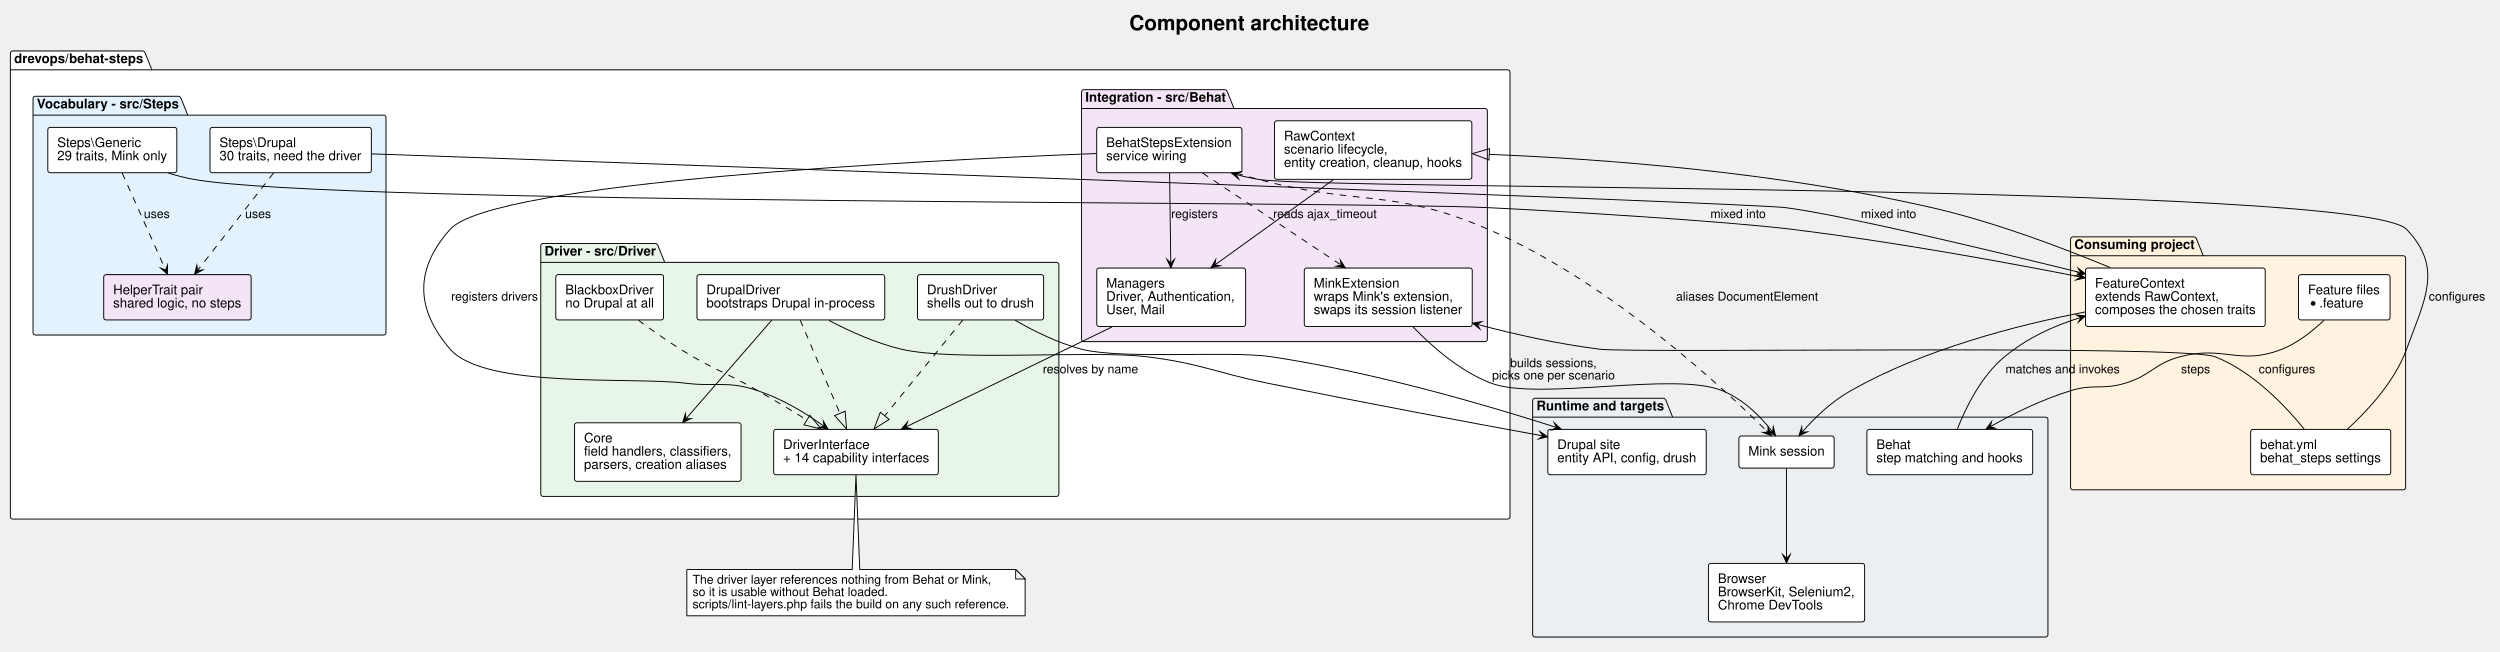
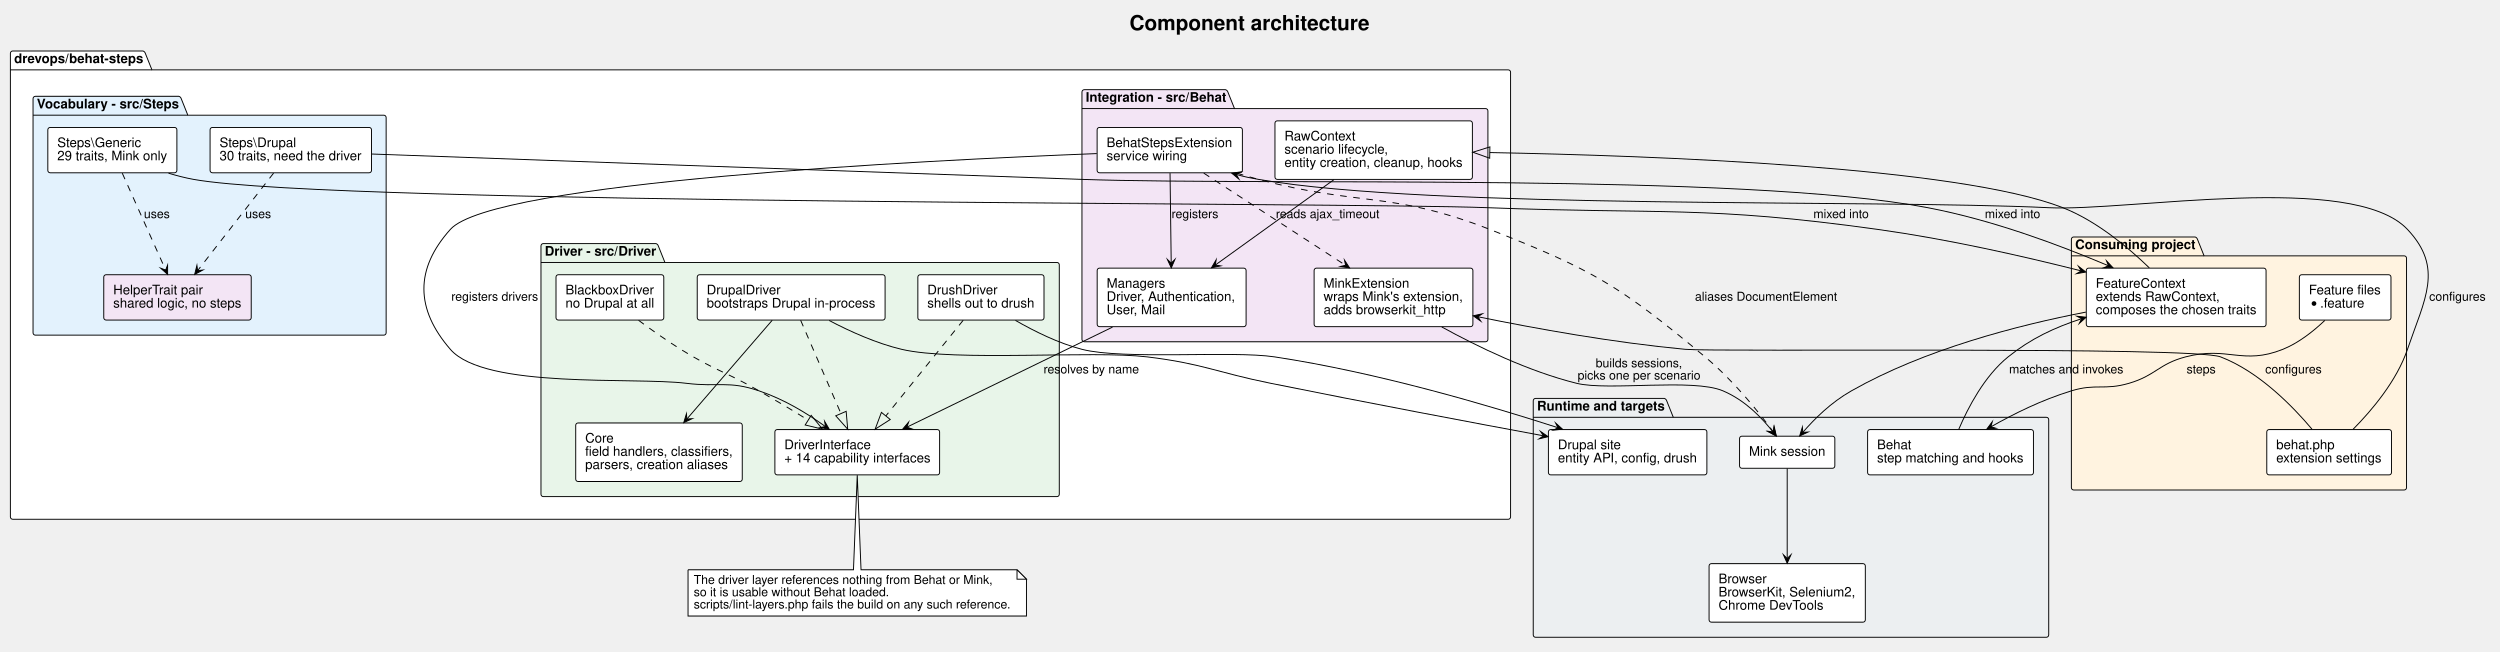
- <svg xmlns="http://www.w3.org/2000/svg" contentStyleType="text/css" data-diagram-type="DESCRIPTION" height="690px" preserveAspectRatio="none" style="width:2649px;height:690px;background:#FFFFFF;" version="1.1" viewBox="0 0 2649 690" width="2649px" zoomAndPan="magnify">
+ <svg xmlns="http://www.w3.org/2000/svg" contentStyleType="text/css" data-diagram-type="DESCRIPTION" height="690px" preserveAspectRatio="none" style="width:2648px;height:690px;background:#FFFFFF;" version="1.1" viewBox="0 0 2648 690" width="2648px" zoomAndPan="magnify">
  <defs />
  <g>
    <g class="title" data-source-line="10">
-       <text fill="#000000" font-family="Helvetica" font-size="22" font-weight="700" lengthAdjust="spacing" textLength="254.257" x="1196.596" y="31.94">Component architecture</text>
+       <text fill="#000000" font-family="Helvetica" font-size="22" font-weight="700" lengthAdjust="spacing" textLength="254.257" x="1196.346" y="31.94">Component architecture</text>
    </g>
    <g class="cluster" data-qualified-name="Consuming project" data-source-line="12" id="ent0001">
      <path d="M2196.5,251 L2325.059,251 A3.75,3.75 0 0 1 2327.559,253.5 L2334.559,271 L2546.5,271 A2.5,2.5 0 0 1 2549,273.5 L2549,516.5 A2.5,2.5 0 0 1 2546.5,519 L2196.5,519 A2.5,2.5 0 0 1 2194,516.5 L2194,253.5 A2.5,2.5 0 0 1 2196.5,251" fill="#FFF3E0" style="stroke:#000000;stroke-width:1;" />
      <line style="stroke:#000000;stroke-width:1;" x1="2194" x2="2334.559" y1="271" y2="271" />
      <text fill="#000000" font-family="Helvetica" font-size="14" font-weight="700" lengthAdjust="spacing" textLength="127.559" x="2198" y="263.78">Consuming project</text>
    </g>
    <g class="cluster" data-qualified-name="drevops.behat-steps" data-source-line="18" id="ent0005">
      <path d="M13.5,54 L151.424,54 A3.75,3.75 0 0 1 153.924,56.5 L160.924,74 L1597.5,74 A2.5,2.5 0 0 1 1600,76.5 L1600,547.5 A2.5,2.5 0 0 1 1597.5,550 L13.5,550 A2.5,2.5 0 0 1 11,547.5 L11,56.5 A2.5,2.5 0 0 1 13.5,54" fill="#FFFFFF" style="stroke:#000000;stroke-width:1;" />
      <line style="stroke:#000000;stroke-width:1;" x1="11" x2="160.924" y1="74" y2="74" />
      <text fill="#000000" font-family="Helvetica" font-size="14" font-weight="700" lengthAdjust="spacing" textLength="136.924" x="15" y="66.78">drevops/behat-steps</text>
    </g>
    <g class="cluster" data-qualified-name="drevops.behat-steps.Vocabulary - src.Steps" data-source-line="20" id="ent0006">
      <path d="M37.5,102 L189.451,102 A3.75,3.75 0 0 1 191.951,104.5 L198.951,122 L406.5,122 A2.5,2.5 0 0 1 409,124.5 L409,352.5 A2.5,2.5 0 0 1 406.5,355 L37.5,355 A2.5,2.5 0 0 1 35,352.5 L35,104.5 A2.5,2.5 0 0 1 37.5,102" fill="#E3F2FD" style="stroke:#000000;stroke-width:1;" />
      <line style="stroke:#000000;stroke-width:1;" x1="35" x2="198.951" y1="122" y2="122" />
      <text fill="#000000" font-family="Helvetica" font-size="14" font-weight="700" lengthAdjust="spacing" textLength="150.951" x="39" y="114.78">Vocabulary - src/Steps</text>
    </g>
    <g class="cluster" data-qualified-name="drevops.behat-steps.Integration - src.Behat" data-source-line="26" id="ent0010">
      <path d="M1148.5,95 L1298.079,95 A3.75,3.75 0 0 1 1300.579,97.5 L1307.579,115 L1573.5,115 A2.5,2.5 0 0 1 1576,117.5 L1576,359.5 A2.5,2.5 0 0 1 1573.5,362 L1148.5,362 A2.5,2.5 0 0 1 1146,359.5 L1146,97.5 A2.5,2.5 0 0 1 1148.5,95" fill="#F3E5F5" style="stroke:#000000;stroke-width:1;" />
      <line style="stroke:#000000;stroke-width:1;" x1="1146" x2="1307.579" y1="115" y2="115" />
      <text fill="#000000" font-family="Helvetica" font-size="14" font-weight="700" lengthAdjust="spacing" textLength="148.579" x="1150" y="107.78">Integration - src/Behat</text>
    </g>
    <g class="cluster" data-qualified-name="drevops.behat-steps.Driver - src.Driver" data-source-line="33" id="ent0015">
      <path d="M575.5,258 L694.789,258 A3.75,3.75 0 0 1 697.289,260.5 L704.289,278 L1119.5,278 A2.5,2.5 0 0 1 1122,280.5 L1122,523.5 A2.5,2.5 0 0 1 1119.5,526 L575.5,526 A2.5,2.5 0 0 1 573,523.5 L573,260.5 A2.5,2.5 0 0 1 575.5,258" fill="#E8F5E9" style="stroke:#000000;stroke-width:1;" />
      <line style="stroke:#000000;stroke-width:1;" x1="573" x2="704.289" y1="278" y2="278" />
      <text fill="#000000" font-family="Helvetica" font-size="14" font-weight="700" lengthAdjust="spacing" textLength="118.289" x="577" y="270.78">Driver - src/Driver</text>
    </g>
    <g class="cluster" data-qualified-name="Runtime and targets" data-source-line="42" id="ent0021">
      <path d="M1626.5,422 L1762.852,422 A3.75,3.75 0 0 1 1765.352,424.5 L1772.352,442 L2167.5,442 A2.5,2.5 0 0 1 2170,444.5 L2170,672.5 A2.5,2.5 0 0 1 2167.5,675 L1626.5,675 A2.5,2.5 0 0 1 1624,672.5 L1624,424.5 A2.5,2.5 0 0 1 1626.5,422" fill="#ECEFF1" style="stroke:#000000;stroke-width:1;" />
      <line style="stroke:#000000;stroke-width:1;" x1="1624" x2="1772.352" y1="442" y2="442" />
      <text fill="#000000" font-family="Helvetica" font-size="14" font-weight="700" lengthAdjust="spacing" textLength="135.352" x="1628" y="434.78">Runtime and targets</text>
    </g>
    <g class="entity" data-qualified-name="Consuming project.Features" data-source-line="13" id="ent0002">
      <rect fill="#FFFFFF" height="48" rx="2.5" ry="2.5" style="stroke:#000000;stroke-width:1;" width="97.034" x="2435.48" y="291" />
      <text fill="#000000" font-family="Helvetica" font-size="14" lengthAdjust="spacing" textLength="77.034" x="2445.48" y="311.78">Feature files</text>
      <ellipse cx="2450.98" cy="321.5" fill="#000000" rx="2.5" ry="2.5" />
      <text fill="#000000" font-family="Helvetica" font-size="14" lengthAdjust="spacing" textLength="47.476" x="2457.48" y="325.78">.feature</text>
    </g>
    <g class="entity" data-qualified-name="Consuming project.Config" data-source-line="14" id="ent0003">
-       <rect fill="#FFFFFF" height="48" rx="2.5" ry="2.5" style="stroke:#000000;stroke-width:1;" width="148.42" x="2384.79" y="455" />
-       <text fill="#000000" font-family="Helvetica" font-size="14" lengthAdjust="spacing" textLength="60.696" x="2394.79" y="475.78">behat.yml</text>
-       <text fill="#000000" font-family="Helvetica" font-size="14" lengthAdjust="spacing" textLength="128.42" x="2394.79" y="489.78">behat_steps settings</text>
+       <rect fill="#FFFFFF" height="48" rx="2.5" ry="2.5" style="stroke:#000000;stroke-width:1;" width="132.068" x="2400.97" y="455" />
+       <text fill="#000000" font-family="Helvetica" font-size="14" lengthAdjust="spacing" textLength="62.282" x="2410.97" y="475.78">behat.php</text>
+       <text fill="#000000" font-family="Helvetica" font-size="14" lengthAdjust="spacing" textLength="112.068" x="2410.97" y="489.78">extension settings</text>
    </g>
    <g class="entity" data-qualified-name="Consuming project.Consumer" data-source-line="15" id="ent0004">
      <rect fill="#FFFFFF" height="62" rx="2.5" ry="2.5" style="stroke:#000000;stroke-width:1;" width="190.42" x="2209.79" y="284" />
      <text fill="#000000" font-family="Helvetica" font-size="14" lengthAdjust="spacing" textLength="96.496" x="2219.79" y="304.78">FeatureContext</text>
      <text fill="#000000" font-family="Helvetica" font-size="14" lengthAdjust="spacing" textLength="133.068" x="2219.79" y="318.78">extends RawContext,</text>
      <text fill="#000000" font-family="Helvetica" font-size="14" lengthAdjust="spacing" textLength="170.42" x="2219.79" y="332.78">composes the chosen traits</text>
    </g>
    <g class="entity" data-qualified-name="drevops.behat-steps.Vocabulary - src.Steps.Generic" data-source-line="21" id="ent0007">
      <rect fill="#FFFFFF" height="48" rx="2.5" ry="2.5" style="stroke:#000000;stroke-width:1;" width="136.71" x="50.65" y="135" />
      <text fill="#000000" font-family="Helvetica" font-size="14" lengthAdjust="spacing" textLength="88.71" x="60.65" y="155.78">Steps\Generic</text>
      <text fill="#000000" font-family="Helvetica" font-size="14" lengthAdjust="spacing" textLength="116.71" x="60.65" y="169.78">29 traits, Mink only</text>
    </g>
    <g class="entity" data-qualified-name="drevops.behat-steps.Vocabulary - src.Steps.DrupalSteps" data-source-line="22" id="ent0008">
      <rect fill="#FFFFFF" height="48" rx="2.5" ry="2.5" style="stroke:#000000;stroke-width:1;" width="170.972" x="222.51" y="135" />
      <text fill="#000000" font-family="Helvetica" font-size="14" lengthAdjust="spacing" textLength="80.931" x="232.51" y="155.78">Steps\Drupal</text>
      <text fill="#000000" font-family="Helvetica" font-size="14" lengthAdjust="spacing" textLength="150.972" x="232.51" y="169.78">30 traits, need the driver</text>
    </g>
    <g class="entity" data-qualified-name="drevops.behat-steps.Vocabulary - src.Steps.Helpers" data-source-line="23" id="ent0009">
      <rect fill="#F3E5F5" height="48" rx="2.5" ry="2.5" style="stroke:#000000;stroke-width:1;" width="156.192" x="109.9" y="291" />
      <text fill="#000000" font-family="Helvetica" font-size="14" lengthAdjust="spacing" textLength="96.476" x="119.9" y="311.78">HelperTrait pair</text>
      <text fill="#000000" font-family="Helvetica" font-size="14" lengthAdjust="spacing" textLength="136.192" x="119.9" y="325.78">shared logic, no steps</text>
    </g>
    <g class="entity" data-qualified-name="drevops.behat-steps.Integration - src.Behat.Ext" data-source-line="27" id="ent0011">
      <rect fill="#FFFFFF" height="48" rx="2.5" ry="2.5" style="stroke:#000000;stroke-width:1;" width="153.868" x="1162.07" y="135" />
      <text fill="#000000" font-family="Helvetica" font-size="14" lengthAdjust="spacing" textLength="133.868" x="1172.07" y="155.78">BehatStepsExtension</text>
      <text fill="#000000" font-family="Helvetica" font-size="14" lengthAdjust="spacing" textLength="84.8" x="1172.07" y="169.78">service wiring</text>
    </g>
    <g class="entity" data-qualified-name="drevops.behat-steps.Integration - src.Behat.RawCtx" data-source-line="28" id="ent0012">
      <rect fill="#FFFFFF" height="62" rx="2.5" ry="2.5" style="stroke:#000000;stroke-width:1;" width="209.116" x="1350.44" y="128" />
      <text fill="#000000" font-family="Helvetica" font-size="14" lengthAdjust="spacing" textLength="76.255" x="1360.44" y="148.78">RawContext</text>
      <text fill="#000000" font-family="Helvetica" font-size="14" lengthAdjust="spacing" textLength="110.489" x="1360.44" y="162.78">scenario lifecycle,</text>
      <text fill="#000000" font-family="Helvetica" font-size="14" lengthAdjust="spacing" textLength="189.116" x="1360.44" y="176.78">entity creation, cleanup, hooks</text>
    </g>
    <g class="entity" data-qualified-name="drevops.behat-steps.Integration - src.Behat.Managers" data-source-line="29" id="ent0013">
      <rect fill="#FFFFFF" height="62" rx="2.5" ry="2.5" style="stroke:#000000;stroke-width:1;" width="157.731" x="1162.13" y="284" />
      <text fill="#000000" font-family="Helvetica" font-size="14" lengthAdjust="spacing" textLength="62.255" x="1172.13" y="304.78">Managers</text>
      <text fill="#000000" font-family="Helvetica" font-size="14" lengthAdjust="spacing" textLength="137.731" x="1172.13" y="318.78">Driver, Authentication,</text>
      <text fill="#000000" font-family="Helvetica" font-size="14" lengthAdjust="spacing" textLength="63.007" x="1172.13" y="332.78">User, Mail</text>
    </g>
    <g class="entity" data-qualified-name="drevops.behat-steps.Integration - src.Behat.MinkExt" data-source-line="30" id="ent0014">
-       <rect fill="#FFFFFF" height="62" rx="2.5" ry="2.5" style="stroke:#000000;stroke-width:1;" width="177.951" x="1382.02" y="284" />
-       <text fill="#000000" font-family="Helvetica" font-size="14" lengthAdjust="spacing" textLength="91.041" x="1392.02" y="304.78">MinkExtension</text>
-       <text fill="#000000" font-family="Helvetica" font-size="14" lengthAdjust="spacing" textLength="148.176" x="1392.02" y="318.78">wraps Mink's extension,</text>
-       <text fill="#000000" font-family="Helvetica" font-size="14" lengthAdjust="spacing" textLength="157.951" x="1392.02" y="332.78">swaps its session listener</text>
+       <rect fill="#FFFFFF" height="62" rx="2.5" ry="2.5" style="stroke:#000000;stroke-width:1;" width="168.176" x="1391.91" y="284" />
+       <text fill="#000000" font-family="Helvetica" font-size="14" lengthAdjust="spacing" textLength="91.041" x="1401.91" y="304.78">MinkExtension</text>
+       <text fill="#000000" font-family="Helvetica" font-size="14" lengthAdjust="spacing" textLength="148.176" x="1401.91" y="318.78">wraps Mink's extension,</text>
+       <text fill="#000000" font-family="Helvetica" font-size="14" lengthAdjust="spacing" textLength="129.179" x="1401.91" y="332.78">adds browserkit_http</text>
    </g>
    <g class="entity" data-qualified-name="drevops.behat-steps.Driver - src.Driver.DriverIface" data-source-line="34" id="ent0016">
-       <rect fill="#FFFFFF" height="48" rx="2.5" ry="2.5" style="stroke:#000000;stroke-width:1;" width="174.478" x="819.76" y="455" />
-       <text fill="#000000" font-family="Helvetica" font-size="14" lengthAdjust="spacing" textLength="91.807" x="829.76" y="475.78">DriverInterface</text>
-       <text fill="#000000" font-family="Helvetica" font-size="14" lengthAdjust="spacing" textLength="154.478" x="829.76" y="489.78">+ 14 capability interfaces</text>
+       <rect fill="#FFFFFF" height="48" rx="2.5" ry="2.5" style="stroke:#000000;stroke-width:1;" width="174.478" x="820.76" y="455" />
+       <text fill="#000000" font-family="Helvetica" font-size="14" lengthAdjust="spacing" textLength="91.807" x="830.76" y="475.78">DriverInterface</text>
+       <text fill="#000000" font-family="Helvetica" font-size="14" lengthAdjust="spacing" textLength="154.478" x="830.76" y="489.78">+ 14 capability interfaces</text>
    </g>
    <g class="entity" data-qualified-name="drevops.behat-steps.Driver - src.Driver.DrupalDrv" data-source-line="35" id="ent0017">
      <rect fill="#FFFFFF" height="48" rx="2.5" ry="2.5" style="stroke:#000000;stroke-width:1;" width="198.972" x="738.51" y="291" />
      <text fill="#000000" font-family="Helvetica" font-size="14" lengthAdjust="spacing" textLength="78.572" x="748.51" y="311.78">DrupalDriver</text>
      <text fill="#000000" font-family="Helvetica" font-size="14" lengthAdjust="spacing" textLength="178.972" x="748.51" y="325.78">bootstraps Drupal in-process</text>
    </g>
    <g class="entity" data-qualified-name="drevops.behat-steps.Driver - src.Driver.DrushDrv" data-source-line="36" id="ent0018">
      <rect fill="#FFFFFF" height="48" rx="2.5" ry="2.5" style="stroke:#000000;stroke-width:1;" width="133.62" x="972.19" y="291" />
      <text fill="#000000" font-family="Helvetica" font-size="14" lengthAdjust="spacing" textLength="74.676" x="982.19" y="311.78">DrushDriver</text>
      <text fill="#000000" font-family="Helvetica" font-size="14" lengthAdjust="spacing" textLength="113.62" x="982.19" y="325.78">shells out to drush</text>
    </g>
    <g class="entity" data-qualified-name="drevops.behat-steps.Driver - src.Driver.BlackboxDrv" data-source-line="37" id="ent0019">
      <rect fill="#FFFFFF" height="48" rx="2.5" ry="2.5" style="stroke:#000000;stroke-width:1;" width="114.165" x="588.92" y="291" />
      <text fill="#000000" font-family="Helvetica" font-size="14" lengthAdjust="spacing" textLength="94.138" x="598.92" y="311.78">BlackboxDriver</text>
      <text fill="#000000" font-family="Helvetica" font-size="14" lengthAdjust="spacing" textLength="94.165" x="598.92" y="325.78">no Drupal at all</text>
    </g>
    <g class="entity" data-qualified-name="drevops.behat-steps.Driver - src.Driver.Core" data-source-line="38" id="ent0020">
-       <rect fill="#FFFFFF" height="62" rx="2.5" ry="2.5" style="stroke:#000000;stroke-width:1;" width="176.399" x="608.8" y="448" />
-       <text fill="#000000" font-family="Helvetica" font-size="14" lengthAdjust="spacing" textLength="30.345" x="618.8" y="468.78">Core</text>
-       <text fill="#000000" font-family="Helvetica" font-size="14" lengthAdjust="spacing" textLength="156.399" x="618.8" y="482.78">field handlers, classifiers,</text>
-       <text fill="#000000" font-family="Helvetica" font-size="14" lengthAdjust="spacing" textLength="151.737" x="618.8" y="496.78">parsers, creation aliases</text>
+       <rect fill="#FFFFFF" height="62" rx="2.5" ry="2.5" style="stroke:#000000;stroke-width:1;" width="176.399" x="609.8" y="448" />
+       <text fill="#000000" font-family="Helvetica" font-size="14" lengthAdjust="spacing" textLength="30.345" x="619.8" y="468.78">Core</text>
+       <text fill="#000000" font-family="Helvetica" font-size="14" lengthAdjust="spacing" textLength="156.399" x="619.8" y="482.78">field handlers, classifiers,</text>
+       <text fill="#000000" font-family="Helvetica" font-size="14" lengthAdjust="spacing" textLength="151.737" x="619.8" y="496.78">parsers, creation aliases</text>
    </g>
    <g class="entity" data-qualified-name="Runtime and targets.Behat" data-source-line="43" id="ent0022">
      <rect fill="#FFFFFF" height="48" rx="2.5" ry="2.5" style="stroke:#000000;stroke-width:1;" width="175.654" x="1978.17" y="455" />
      <text fill="#000000" font-family="Helvetica" font-size="14" lengthAdjust="spacing" textLength="36.586" x="1988.17" y="475.78">Behat</text>
      <text fill="#000000" font-family="Helvetica" font-size="14" lengthAdjust="spacing" textLength="155.654" x="1988.17" y="489.78">step matching and hooks</text>
    </g>
    <g class="entity" data-qualified-name="Runtime and targets.Mink" data-source-line="44" id="ent0023">
      <rect fill="#FFFFFF" height="34" rx="2.5" ry="2.5" style="stroke:#000000;stroke-width:1;" width="100.917" x="1842.54" y="462" />
      <text fill="#000000" font-family="Helvetica" font-size="14" lengthAdjust="spacing" textLength="80.917" x="1852.54" y="482.78">Mink session</text>
    </g>
    <g class="entity" data-qualified-name="Runtime and targets.Browser" data-source-line="45" id="ent0024">
      <rect fill="#FFFFFF" height="62" rx="2.5" ry="2.5" style="stroke:#000000;stroke-width:1;" width="165.503" x="1810.25" y="597" />
      <text fill="#000000" font-family="Helvetica" font-size="14" lengthAdjust="spacing" textLength="51.345" x="1820.25" y="617.78">Browser</text>
      <text fill="#000000" font-family="Helvetica" font-size="14" lengthAdjust="spacing" textLength="145.503" x="1820.25" y="631.78">BrowserKit, Selenium2,</text>
      <text fill="#000000" font-family="Helvetica" font-size="14" lengthAdjust="spacing" textLength="112.814" x="1820.25" y="645.78">Chrome DevTools</text>
    </g>
    <g class="entity" data-qualified-name="Runtime and targets.Site" data-source-line="46" id="ent0025">
      <rect fill="#FFFFFF" height="48" rx="2.5" ry="2.5" style="stroke:#000000;stroke-width:1;" width="167.855" x="1640.07" y="455" />
      <text fill="#000000" font-family="Helvetica" font-size="14" lengthAdjust="spacing" textLength="66.917" x="1650.07" y="475.78">Drupal site</text>
      <text fill="#000000" font-family="Helvetica" font-size="14" lengthAdjust="spacing" textLength="147.855" x="1650.07" y="489.78">entity API, config, drush</text>
    </g>
    <g class="entity" data-qualified-name="GMN50" data-source-line="79" id="ent0051">
-       <path d="M727.78,603.5 L727.78,652.5 A0,0 0 0 0 727.78,652.5 L1086.228,652.5 A0,0 0 0 0 1086.228,652.5 L1086.228,613.5 L1076.228,603.5 L911,603.5 L907,503.29 L903,603.5 L727.78,603.5 A0,0 0 0 0 727.78,603.5" fill="#FFFFFF" style="stroke:#000000;stroke-width:1;" />
-       <path d="M1076.228,603.5 L1076.228,613.5 L1086.228,613.5 L1076.228,603.5" fill="#FFFFFF" style="stroke:#000000;stroke-width:1;" />
-       <text fill="#000000" font-family="Helvetica" font-size="13" lengthAdjust="spacing" textLength="318.64" x="733.78" y="618.51">The driver layer references nothing from Behat or Mink,</text>
-       <text fill="#000000" font-family="Helvetica" font-size="13" lengthAdjust="spacing" textLength="207.41" x="733.78" y="631.51">so it is usable without Behat loaded.</text>
-       <text fill="#000000" font-family="Helvetica" font-size="13" lengthAdjust="spacing" textLength="337.448" x="733.78" y="644.51">scripts/lint-layers.php fails the build on any such reference.</text>
+       <path d="M728.78,603.5 L728.78,652.5 A0,0 0 0 0 728.78,652.5 L1087.228,652.5 A0,0 0 0 0 1087.228,652.5 L1087.228,613.5 L1077.228,603.5 L912,603.5 L908,503.29 L904,603.5 L728.78,603.5 A0,0 0 0 0 728.78,603.5" fill="#FFFFFF" style="stroke:#000000;stroke-width:1;" />
+       <path d="M1077.228,603.5 L1077.228,613.5 L1087.228,613.5 L1077.228,603.5" fill="#FFFFFF" style="stroke:#000000;stroke-width:1;" />
+       <text fill="#000000" font-family="Helvetica" font-size="13" lengthAdjust="spacing" textLength="318.64" x="734.78" y="618.51">The driver layer references nothing from Behat or Mink,</text>
+       <text fill="#000000" font-family="Helvetica" font-size="13" lengthAdjust="spacing" textLength="207.41" x="734.78" y="631.51">so it is usable without Behat loaded.</text>
+       <text fill="#000000" font-family="Helvetica" font-size="13" lengthAdjust="spacing" textLength="337.448" x="734.78" y="644.51">scripts/lint-layers.php fails the build on any such reference.</text>
    </g>
    <g class="link" data-entity-1="ent0002" data-entity-2="ent0022" data-link-type="dependency" data-source-line="49" id="lnk26">
-       <path d="M2462.47,339.39 C2450.55,350.73 2434.77,363.3 2418,370 C2373.3,387.85 2356.49,365.54 2310,378 C2282.35,385.41 2279.4,397.72 2252,406 C2227.09,413.53 2218.86,406.3 2194,414 C2162.44,423.78 2133.473,438.211 2108.743,452.181" fill="none" id="Features-to-Behat" style="stroke:#000000;stroke-width:1;" />
-       <polygon fill="#000000" points="2104.39,454.64,2114.193,453.696,2108.743,452.181,2110.259,446.731,2104.39,454.64" style="stroke:#000000;stroke-width:1;stroke-linejoin:miter;stroke-miterlimit:10;" />
-       <text fill="#000000" font-family="Helvetica" font-size="13" lengthAdjust="spacing" textLength="31.072" x="2311" y="395.51">steps</text>
+       <path d="M2462.46,339.37 C2450.54,350.69 2434.76,363.27 2418,370 C2375.39,387.1 2359.41,366.33 2315,378 C2286.54,385.48 2283.25,397.77 2255,406 C2228.75,413.65 2220.15,406 2194,414 C2162.4,423.67 2133.441,438.106 2108.721,452.106" fill="none" id="Features-to-Behat" style="stroke:#000000;stroke-width:1;" />
+       <polygon fill="#000000" points="2104.37,454.57,2114.173,453.615,2108.721,452.106,2110.23,446.654,2104.37,454.57" style="stroke:#000000;stroke-width:1;stroke-linejoin:miter;stroke-miterlimit:10;" />
+       <text fill="#000000" font-family="Helvetica" font-size="13" lengthAdjust="spacing" textLength="31.072" x="2316" y="395.51">steps</text>
    </g>
    <g class="link" data-entity-1="ent0003" data-entity-2="ent0011" data-link-type="dependency" data-source-line="50" id="lnk27">
-       <path d="M2487.28,454.75 C2509.08,434.86 2537.55,404.09 2550,370 C2569.36,316.98 2589,283.8 2550,243 C2503.24,194.08 1399.63,201.83 1333,190 C1323.81,188.37 1319.086,187.413 1309.766,184.814" fill="none" id="Config-to-Ext" style="stroke:#000000;stroke-width:1;" />
-       <polygon fill="#000000" points="1304.95,183.47,1312.544,189.741,1309.766,184.814,1314.694,182.036,1304.95,183.47" style="stroke:#000000;stroke-width:1;stroke-linejoin:miter;stroke-miterlimit:10;" />
-       <text fill="#000000" font-family="Helvetica" font-size="13" lengthAdjust="spacing" textLength="59.979" x="2573.47" y="318.51">configures</text>
+       <path d="M2492.44,454.65 C2512.4,434.47 2538.66,403.36 2550,370 C2568.16,316.56 2588.69,284.1 2550,243 C2492.01,181.4 2254.5,224.07 2170,220 C1984.1,211.04 1516.36,221.92 1333,190 C1323.72,188.38 1318.906,187.426 1309.495,184.796" fill="none" id="Config-to-Ext" style="stroke:#000000;stroke-width:1;" />
+       <polygon fill="#000000" points="1304.68,183.45,1312.271,189.725,1309.495,184.796,1314.425,182.02,1304.68,183.45" style="stroke:#000000;stroke-width:1;stroke-linejoin:miter;stroke-miterlimit:10;" />
+       <text fill="#000000" font-family="Helvetica" font-size="13" lengthAdjust="spacing" textLength="59.979" x="2572.97" y="318.51">configures</text>
    </g>
    <g class="link" data-entity-1="ent0003" data-entity-2="ent0014" data-link-type="dependency" data-source-line="51" id="lnk28">
-       <path d="M2441.44,454.54 C2421.61,430.17 2386.85,393.48 2347,378 C2313.23,364.88 1730.94,374.5 1695,370 C1650.05,364.38 1605.864,354.438 1565.174,343.678" fill="none" id="Config-to-MinkExt" style="stroke:#000000;stroke-width:1;" />
-       <polygon fill="#000000" points="1560.34,342.4,1568.018,348.568,1565.174,343.678,1570.063,340.834,1560.34,342.4" style="stroke:#000000;stroke-width:1;stroke-linejoin:miter;stroke-miterlimit:10;" />
-       <text fill="#000000" font-family="Helvetica" font-size="13" lengthAdjust="spacing" textLength="59.979" x="2393.34" y="395.51">configures</text>
+       <path d="M2448.82,454.54 C2428.33,430.17 2392.53,393.49 2352,378 C2322.57,366.76 1816.37,372.94 1785,370 C1708.41,362.81 1627.169,348.12 1565.329,335.49" fill="none" id="Config-to-MinkExt" style="stroke:#000000;stroke-width:1;" />
+       <polygon fill="#000000" points="1560.43,334.49,1568.447,340.21,1565.329,335.49,1570.048,332.372,1560.43,334.49" style="stroke:#000000;stroke-width:1;stroke-linejoin:miter;stroke-miterlimit:10;" />
+       <text fill="#000000" font-family="Helvetica" font-size="13" lengthAdjust="spacing" textLength="59.979" x="2399.3" y="395.51">configures</text>
    </g>
    <g class="link" data-entity-1="ent0022" data-entity-2="ent0004" data-link-type="dependency" data-source-line="52" id="lnk29">
-       <path d="M2074.05,454.53 C2082.94,431.92 2099.34,398.25 2124,378 C2148.51,357.87 2175.159,345.625 2204.909,336.305" fill="none" id="Behat-to-Consumer" style="stroke:#000000;stroke-width:1;" />
-       <polygon fill="#000000" points="2209.68,334.81,2199.896,333.683,2204.909,336.305,2202.287,341.318,2209.68,334.81" style="stroke:#000000;stroke-width:1;stroke-linejoin:miter;stroke-miterlimit:10;" />
-       <text fill="#000000" font-family="Helvetica" font-size="13" lengthAdjust="spacing" textLength="122.123" x="2125" y="395.51">matches and invokes</text>
+       <path d="M2074.8,454.56 C2084.4,431.97 2101.84,398.31 2127,378 C2150.81,358.78 2176.215,346.876 2204.915,337.546" fill="none" id="Behat-to-Consumer" style="stroke:#000000;stroke-width:1;" />
+       <polygon fill="#000000" points="2209.67,336,2199.874,334.978,2204.915,337.546,2202.348,342.587,2209.67,336" style="stroke:#000000;stroke-width:1;stroke-linejoin:miter;stroke-miterlimit:10;" />
+       <text fill="#000000" font-family="Helvetica" font-size="13" lengthAdjust="spacing" textLength="122.123" x="2128" y="395.51">matches and invokes</text>
    </g>
    <g class="link" data-entity-1="ent0007" data-entity-2="ent0004" data-link-type="dependency" data-source-line="54" id="lnk30">
-       <path d="M178.5,183.44 C187.27,186.1 196.29,188.43 205,190 C354.94,217.09 1423.79,212.92 1576,220 C1647.88,223.34 1827.58,234.24 1899,243 C2005.89,256.12 2122.514,277.387 2204.524,293.487" fill="none" id="Generic-to-Consumer" style="stroke:#000000;stroke-width:1;" />
-       <polygon fill="#000000" points="2209.43,294.45,2201.369,288.791,2204.524,293.487,2199.828,296.641,2209.43,294.45" style="stroke:#000000;stroke-width:1;stroke-linejoin:miter;stroke-miterlimit:10;" />
-       <text fill="#000000" font-family="Helvetica" font-size="13" lengthAdjust="spacing" textLength="59.249" x="1812.32" y="231.01">mixed into</text>
+       <path d="M178.5,183.44 C187.27,186.1 196.29,188.43 205,190 C354.94,217.09 1423.74,214.1 1576,220 C1759.7,227.12 1806.92,217.65 1989,243 C2063.77,253.41 2142.172,271.206 2204.452,286.936" fill="none" id="Generic-to-Consumer" style="stroke:#000000;stroke-width:1;" />
+       <polygon fill="#000000" points="2209.3,288.16,2201.553,282.078,2204.452,286.936,2199.595,289.834,2209.3,288.16" style="stroke:#000000;stroke-width:1;stroke-linejoin:miter;stroke-miterlimit:10;" />
+       <text fill="#000000" font-family="Helvetica" font-size="13" lengthAdjust="spacing" textLength="59.249" x="1920.71" y="231.01">mixed into</text>
    </g>
    <g class="link" data-entity-1="ent0008" data-entity-2="ent0004" data-link-type="dependency" data-source-line="55" id="lnk31">
-       <path d="M393.97,163.04 C718.76,174.55 1854.6,215.08 1892,220 C1952.42,227.95 2102.875,263.813 2204.875,288.954" fill="none" id="DrupalSteps-to-Consumer" style="stroke:#000000;stroke-width:1;" />
-       <polygon fill="#000000" points="2209.73,290.15,2201.949,284.112,2204.875,288.954,2200.034,291.88,2209.73,290.15" style="stroke:#000000;stroke-width:1;stroke-linejoin:miter;stroke-miterlimit:10;" />
-       <text fill="#000000" font-family="Helvetica" font-size="13" lengthAdjust="spacing" textLength="59.249" x="1971.79" y="231.01">mixed into</text>
+       <path d="M393.95,163.14 C545.74,168.68 871.2,180.48 1146,190 C1345.1,196.9 1846.3,182.69 2042,220 C2110.83,233.12 2181.146,259.43 2233.356,281.55" fill="none" id="DrupalSteps-to-Consumer" style="stroke:#000000;stroke-width:1;" />
+       <polygon fill="#000000" points="2237.96,283.5,2231.233,276.306,2233.356,281.55,2228.113,283.672,2237.96,283.5" style="stroke:#000000;stroke-width:1;stroke-linejoin:miter;stroke-miterlimit:10;" />
+       <text fill="#000000" font-family="Helvetica" font-size="13" lengthAdjust="spacing" textLength="59.249" x="2102.34" y="231.01">mixed into</text>
    </g>
    <g class="link" data-entity-1="ent0007" data-entity-2="ent0009" data-link-type="dependency" data-source-line="56" id="lnk32">
      <path d="M129.48,183.39 C142.49,212.42 162.495,257.067 175.495,286.077" fill="none" id="Generic-to-Helpers" style="stroke:#000000;stroke-width:1;stroke-dasharray:7,7;" />
      <polygon fill="#000000" points="177.54,290.64,177.51,280.791,175.495,286.077,170.209,284.063,177.54,290.64" style="stroke:#000000;stroke-width:1;stroke-linejoin:miter;stroke-miterlimit:10;" />
      <text fill="#000000" font-family="Helvetica" font-size="13" lengthAdjust="spacing" textLength="27.46" x="152.43" y="231.01">uses</text>
    </g>
    <g class="link" data-entity-1="ent0008" data-entity-2="ent0009" data-link-type="dependency" data-source-line="57" id="lnk33">
      <path d="M289.77,183.39 C267.15,212.42 231.884,257.686 209.274,286.696" fill="none" id="DrupalSteps-to-Helpers" style="stroke:#000000;stroke-width:1;stroke-dasharray:7,7;" />
      <polygon fill="#000000" points="206.2,290.64,214.887,286,209.274,286.696,208.578,281.082,206.2,290.64" style="stroke:#000000;stroke-width:1;stroke-linejoin:miter;stroke-miterlimit:10;" />
      <text fill="#000000" font-family="Helvetica" font-size="13" lengthAdjust="spacing" textLength="27.46" x="259.75" y="231.01">uses</text>
    </g>
    <g class="link" data-entity-1="ent0004" data-entity-2="ent0012" data-link-type="extension" data-source-line="59" id="lnk34">
-       <path d="M2236.06,283.56 C2184.89,262.29 2112.87,235.09 2047,220 C1879.34,181.59 1697.334,168.509 1577.984,163.539" fill="none" id="Consumer-to-RawCtx" style="stroke:#000000;stroke-width:1;" />
-       <polygon fill="none" points="1560,162.79,1577.735,169.534,1578.234,157.544,1560,162.79" style="stroke:#000000;stroke-width:1;stroke-linejoin:miter;stroke-miterlimit:10;" />
+       <path d="M2276.57,283.75 C2254.02,261.9 2220.48,233.9 2185,220 C2073.99,176.53 1751.987,164.891 1577.987,161.591" fill="none" id="Consumer-to-RawCtx" style="stroke:#000000;stroke-width:1;" />
+       <polygon fill="none" points="1559.99,161.25,1577.873,167.59,1578.101,155.592,1559.99,161.25" style="stroke:#000000;stroke-width:1;stroke-linejoin:miter;stroke-miterlimit:10;" />
    </g>
    <g class="link" data-entity-1="ent0011" data-entity-2="ent0013" data-link-type="dependency" data-source-line="60" id="lnk35">
      <path d="M1239.3,183.39 C1239.65,210.23 1240.165,249.33 1240.545,278.76" fill="none" id="Ext-to-Managers" style="stroke:#000000;stroke-width:1;" />
      <polygon fill="#000000" points="1240.61,283.76,1244.494,274.709,1240.545,278.76,1236.494,274.812,1240.61,283.76" style="stroke:#000000;stroke-width:1;stroke-linejoin:miter;stroke-miterlimit:10;" />
      <text fill="#000000" font-family="Helvetica" font-size="13" lengthAdjust="spacing" textLength="49.848" x="1240.94" y="231.01">registers</text>
    </g>
    <g class="link" data-entity-1="ent0011" data-entity-2="ent0016" data-link-type="dependency" data-source-line="61" id="lnk36">
-       <path d="M1161.71,162.68 C977.05,169.88 522.21,192.6 477,243 C439.31,285.02 440.05,327.33 477,370 C513.6,412.27 670.52,399.11 726,406 C760.14,410.24 770.42,402.93 803,414 C830.1,423.21 853.48,437.582 873.36,451.872" fill="none" id="Ext-to-DriverIface" style="stroke:#000000;stroke-width:1;" />
-       <polygon fill="#000000" points="877.42,454.79,872.447,446.289,873.36,451.872,867.777,452.785,877.42,454.79" style="stroke:#000000;stroke-width:1;stroke-linejoin:miter;stroke-miterlimit:10;" />
+       <path d="M1161.71,162.68 C977.05,169.88 522.21,192.6 477,243 C439.31,285.02 440.04,327.34 477,370 C513.75,412.42 671.3,399.1 727,406 C761.15,410.23 771.42,402.93 804,414 C831.1,423.21 854.48,437.582 874.36,451.872" fill="none" id="Ext-to-DriverIface" style="stroke:#000000;stroke-width:1;" />
+       <polygon fill="#000000" points="878.42,454.79,873.447,446.289,874.36,451.872,868.777,452.785,878.42,454.79" style="stroke:#000000;stroke-width:1;stroke-linejoin:miter;stroke-miterlimit:10;" />
      <text fill="#000000" font-family="Helvetica" font-size="13" lengthAdjust="spacing" textLength="92.466" x="478" y="318.51">registers drivers</text>
    </g>
    <g class="link" data-entity-1="ent0011" data-entity-2="ent0014" data-link-type="dependency" data-source-line="62" id="lnk37">
-       <path d="M1274.24,183.39 C1314.67,210.23 1376.934,251.565 1421.274,280.995" fill="none" id="Ext-to-MinkExt" style="stroke:#000000;stroke-width:1;stroke-dasharray:7,7;" />
-       <polygon fill="#000000" points="1425.44,283.76,1420.153,275.45,1421.274,280.995,1415.729,282.116,1425.44,283.76" style="stroke:#000000;stroke-width:1;stroke-linejoin:miter;stroke-miterlimit:10;" />
-       <text fill="#000000" font-family="Helvetica" font-size="13" lengthAdjust="spacing" textLength="109.84" x="1349.04" y="231.01">reads ajax_timeout</text>
+       <path d="M1275,183.39 C1316.3,210.23 1379.977,251.606 1425.267,281.036" fill="none" id="Ext-to-MinkExt" style="stroke:#000000;stroke-width:1;stroke-dasharray:7,7;" />
+       <polygon fill="#000000" points="1429.46,283.76,1424.093,275.502,1425.267,281.036,1419.734,282.21,1429.46,283.76" style="stroke:#000000;stroke-width:1;stroke-linejoin:miter;stroke-miterlimit:10;" />
+       <text fill="#000000" font-family="Helvetica" font-size="13" lengthAdjust="spacing" textLength="109.84" x="1351.39" y="231.01">reads ajax_timeout</text>
    </g>
    <g class="link" data-entity-1="ent0011" data-entity-2="ent0023" data-link-type="dependency" data-source-line="63" id="lnk38">
-       <path d="M1310.13,183.48 C1317.82,185.79 1325.55,188.01 1333,190 C1440.2,218.68 1475.17,198.89 1577,243 C1706.86,299.25 1829.777,414.652 1873.427,458.122" fill="none" id="Ext-to-Mink" style="stroke:#000000;stroke-width:1;stroke-dasharray:7,7;" />
-       <polygon fill="#000000" points="1876.97,461.65,1873.416,452.465,1873.427,458.122,1867.77,458.134,1876.97,461.65" style="stroke:#000000;stroke-width:1;stroke-linejoin:miter;stroke-miterlimit:10;" />
-       <text fill="#000000" font-family="Helvetica" font-size="13" lengthAdjust="spacing" textLength="151.017" x="1775.87" y="318.51">aliases DocumentElement</text>
+       <path d="M1310.13,183.49 C1317.82,185.79 1325.55,188.01 1333,190 C1440.63,218.75 1474.29,202.32 1578,243 C1687.63,286 1715.53,302.61 1806,378 C1836.76,403.63 1862.935,436.594 1878.445,457.654" fill="none" id="Ext-to-Mink" style="stroke:#000000;stroke-width:1;stroke-dasharray:7,7;" />
+       <polygon fill="#000000" points="1881.41,461.68,1879.294,452.061,1878.445,457.654,1872.852,456.805,1881.41,461.68" style="stroke:#000000;stroke-width:1;stroke-linejoin:miter;stroke-miterlimit:10;" />
+       <text fill="#000000" font-family="Helvetica" font-size="13" lengthAdjust="spacing" textLength="151.017" x="1795.3" y="318.51">aliases DocumentElement</text>
    </g>
    <g class="link" data-entity-1="ent0012" data-entity-2="ent0013" data-link-type="dependency" data-source-line="64" id="lnk39">
      <path d="M1412.72,190.43 C1375.2,217.42 1324.738,253.739 1287.248,280.719" fill="none" id="RawCtx-to-Managers" style="stroke:#000000;stroke-width:1;" />
      <polygon fill="#000000" points="1283.19,283.64,1292.832,281.63,1287.248,280.719,1288.159,275.136,1283.19,283.64" style="stroke:#000000;stroke-width:1;stroke-linejoin:miter;stroke-miterlimit:10;" />
    </g>
    <g class="link" data-entity-1="ent0013" data-entity-2="ent0016" data-link-type="dependency" data-source-line="66" id="lnk40">
-       <path d="M1178.18,346.47 C1113.46,377.86 1018.479,423.928 959.699,452.438" fill="none" id="Managers-to-DriverIface" style="stroke:#000000;stroke-width:1;" />
-       <polygon fill="#000000" points="955.2,454.62,965.043,454.291,959.699,452.438,961.552,447.093,955.2,454.62" style="stroke:#000000;stroke-width:1;stroke-linejoin:miter;stroke-miterlimit:10;" />
-       <text fill="#000000" font-family="Helvetica" font-size="13" lengthAdjust="spacing" textLength="101.88" x="1104.92" y="395.51">resolves by name</text>
+       <path d="M1178.37,346.47 C1113.84,377.86 1019.156,423.923 960.556,452.433" fill="none" id="Managers-to-DriverIface" style="stroke:#000000;stroke-width:1;" />
+       <polygon fill="#000000" points="956.06,454.62,965.903,454.279,960.556,452.433,962.403,447.086,956.06,454.62" style="stroke:#000000;stroke-width:1;stroke-linejoin:miter;stroke-miterlimit:10;" />
+       <text fill="#000000" font-family="Helvetica" font-size="13" lengthAdjust="spacing" textLength="101.88" x="1105.33" y="395.51">resolves by name</text>
    </g>
    <g class="link" data-entity-1="ent0017" data-entity-2="ent0016" data-link-type="extension" data-source-line="67" id="lnk41">
-       <path d="M847.89,339.21 C860.97,369.92 876.835,407.19 889.965,438.01" fill="none" id="DrupalDrv-to-DriverIface" style="stroke:#000000;stroke-width:1;stroke-dasharray:7,7;" />
-       <polygon fill="none" points="897.02,454.57,895.485,435.659,884.445,440.362,897.02,454.57" style="stroke:#000000;stroke-width:1;stroke-linejoin:miter;stroke-miterlimit:10;" />
+       <path d="M848.03,339.21 C861.3,369.92 877.419,407.227 890.739,438.047" fill="none" id="DrupalDrv-to-DriverIface" style="stroke:#000000;stroke-width:1;stroke-dasharray:7,7;" />
+       <polygon fill="none" points="897.88,454.57,896.247,435.667,885.231,440.427,897.88,454.57" style="stroke:#000000;stroke-width:1;stroke-linejoin:miter;stroke-miterlimit:10;" />
    </g>
    <g class="link" data-entity-1="ent0018" data-entity-2="ent0016" data-link-type="extension" data-source-line="68" id="lnk42">
-       <path d="M1020.09,339.21 C995.07,369.92 962.569,409.795 937.459,440.615" fill="none" id="DrushDrv-to-DriverIface" style="stroke:#000000;stroke-width:1;stroke-dasharray:7,7;" />
-       <polygon fill="none" points="926.09,454.57,942.111,444.405,932.808,436.825,926.09,454.57" style="stroke:#000000;stroke-width:1;stroke-linejoin:miter;stroke-miterlimit:10;" />
+       <path d="M1020.23,339.21 C995.4,369.92 963.188,409.753 938.268,440.573" fill="none" id="DrushDrv-to-DriverIface" style="stroke:#000000;stroke-width:1;stroke-dasharray:7,7;" />
+       <polygon fill="none" points="926.95,454.57,942.933,444.346,933.602,436.8,926.95,454.57" style="stroke:#000000;stroke-width:1;stroke-linejoin:miter;stroke-miterlimit:10;" />
    </g>
    <g class="link" data-entity-1="ent0019" data-entity-2="ent0016" data-link-type="extension" data-source-line="69" id="lnk43">
-       <path d="M676.39,339.27 C689.79,349.16 705.89,360.57 721,370 C756.08,391.91 767.15,393.37 803,414 C825.6,427 835.231,432.742 855.001,445.112" fill="none" id="BlackboxDrv-to-DriverIface" style="stroke:#000000;stroke-width:1;stroke-dasharray:7,7;" />
-       <polygon fill="none" points="870.26,454.66,858.183,440.026,851.818,450.199,870.26,454.66" style="stroke:#000000;stroke-width:1;stroke-linejoin:miter;stroke-miterlimit:10;" />
+       <path d="M676.37,339.3 C689.76,349.2 705.87,360.6 721,370 C756.47,392.03 767.76,393.27 804,414 C826.64,426.95 836.279,432.67 856.029,445.05" fill="none" id="BlackboxDrv-to-DriverIface" style="stroke:#000000;stroke-width:1;stroke-dasharray:7,7;" />
+       <polygon fill="none" points="871.28,454.61,859.215,439.966,852.842,450.134,871.28,454.61" style="stroke:#000000;stroke-width:1;stroke-linejoin:miter;stroke-miterlimit:10;" />
    </g>
    <g class="link" data-entity-1="ent0017" data-entity-2="ent0020" data-link-type="dependency" data-source-line="70" id="lnk44">
-       <path d="M817.8,339.21 C792.97,367.73 754.072,412.428 726.702,443.878" fill="none" id="DrupalDrv-to-Core" style="stroke:#000000;stroke-width:1;" />
-       <polygon fill="#000000" points="723.42,447.65,732.346,443.487,726.702,443.878,726.311,438.235,723.42,447.65" style="stroke:#000000;stroke-width:1;stroke-linejoin:miter;stroke-miterlimit:10;" />
+       <path d="M817.94,339.21 C793.29,367.73 754.679,412.417 727.499,443.867" fill="none" id="DrupalDrv-to-Core" style="stroke:#000000;stroke-width:1;" />
+       <polygon fill="#000000" points="724.23,447.65,733.141,443.456,727.499,443.867,727.088,438.225,724.23,447.65" style="stroke:#000000;stroke-width:1;stroke-linejoin:miter;stroke-miterlimit:10;" />
    </g>
    <g class="link" data-entity-1="ent0014" data-entity-2="ent0023" data-link-type="dependency" data-source-line="72" id="lnk45">
-       <path d="M1497.2,346.32 C1517.43,367.33 1547.4,393.68 1580,406 C1630.95,425.26 1774.7,393.09 1825,414 C1848.8,423.89 1866.191,442.25 1878.281,457.72" fill="none" id="MinkExt-to-Mink" style="stroke:#000000;stroke-width:1;" />
-       <polygon fill="#000000" points="1881.36,461.66,1878.97,452.106,1878.281,457.72,1872.666,457.032,1881.36,461.66" style="stroke:#000000;stroke-width:1;stroke-linejoin:miter;stroke-miterlimit:10;" />
-       <text fill="#000000" font-family="Helvetica" font-size="13" lengthAdjust="spacing" textLength="91.768" x="1600.151" y="389.01">builds sessions,</text>
-       <text fill="#000000" font-family="Helvetica" font-size="13" lengthAdjust="spacing" textLength="130.07" x="1581" y="402.01">picks one per scenario</text>
+       <path d="M1527.11,346.32 C1565.11,367.2 1619.01,393.36 1670,406 C1703.48,414.3 1793.28,400.46 1825,414 C1848.71,424.12 1866.108,442.431 1878.228,457.831" fill="none" id="MinkExt-to-Mink" style="stroke:#000000;stroke-width:1;" />
+       <polygon fill="#000000" points="1881.32,461.76,1878.897,452.214,1878.228,457.831,1872.611,457.161,1881.32,461.76" style="stroke:#000000;stroke-width:1;stroke-linejoin:miter;stroke-miterlimit:10;" />
+       <text fill="#000000" font-family="Helvetica" font-size="13" lengthAdjust="spacing" textLength="91.768" x="1690.151" y="389.01">builds sessions,</text>
+       <text fill="#000000" font-family="Helvetica" font-size="13" lengthAdjust="spacing" textLength="130.07" x="1671" y="402.01">picks one per scenario</text>
    </g>
    <g class="link" data-entity-1="ent0004" data-entity-2="ent0023" data-link-type="dependency" data-source-line="73" id="lnk46">
      <path d="M2209.36,330.58 C2137.54,344.45 2038.63,369.93 1961,414 C1939.15,426.41 1922.111,443.478 1909.482,457.998" fill="none" id="Consumer-to-Mink" style="stroke:#000000;stroke-width:1;" />
      <polygon fill="#000000" points="1906.2,461.77,1915.125,457.605,1909.482,457.998,1909.089,452.354,1906.2,461.77" style="stroke:#000000;stroke-width:1;stroke-linejoin:miter;stroke-miterlimit:10;" />
    </g>
    <g class="link" data-entity-1="ent0023" data-entity-2="ent0024" data-link-type="dependency" data-source-line="74" id="lnk47">
      <path d="M1893,496.29 C1893,520.44 1893,561.14 1893,591.59" fill="none" id="Mink-to-Browser" style="stroke:#000000;stroke-width:1;" />
      <polygon fill="#000000" points="1893,596.59,1897,587.59,1893,591.59,1889,587.59,1893,596.59" style="stroke:#000000;stroke-width:1;stroke-linejoin:miter;stroke-miterlimit:10;" />
    </g>
    <g class="link" data-entity-1="ent0017" data-entity-2="ent0025" data-link-type="dependency" data-source-line="75" id="lnk48">
-       <path d="M878.24,339.47 C900.16,350.97 928.22,363.68 955,370 C1011.26,383.27 1157.63,370.9 1215,378 C1272.79,385.15 1285.94,394.37 1343,406 C1444.91,426.77 1557.661,447.801 1634.951,461.921" fill="none" id="DrupalDrv-to-Site" style="stroke:#000000;stroke-width:1;" />
-       <polygon fill="#000000" points="1639.87,462.82,1631.735,457.268,1634.951,461.921,1630.298,465.137,1639.87,462.82" style="stroke:#000000;stroke-width:1;stroke-linejoin:miter;stroke-miterlimit:10;" />
+       <path d="M878.24,339.47 C900.16,350.97 928.22,363.68 955,370 C1011.26,383.27 1157.62,371.04 1215,378 C1274.1,385.17 1287.64,394.21 1346,406 C1446.84,426.38 1558.234,447.378 1634.904,461.608" fill="none" id="DrupalDrv-to-Site" style="stroke:#000000;stroke-width:1;" />
+       <polygon fill="#000000" points="1639.82,462.52,1631.701,456.945,1634.904,461.608,1630.241,464.81,1639.82,462.52" style="stroke:#000000;stroke-width:1;stroke-linejoin:miter;stroke-miterlimit:10;" />
    </g>
    <g class="link" data-entity-1="ent0018" data-entity-2="ent0025" data-link-type="dependency" data-source-line="76" id="lnk49">
-       <path d="M1075.57,339.38 C1095.56,350.86 1121.22,363.58 1146,370 C1189.27,381.21 1302.8,371.34 1347,378 C1456.14,394.44 1574.379,428.964 1649.339,452.984" fill="none" id="DrushDrv-to-Site" style="stroke:#000000;stroke-width:1;" />
-       <polygon fill="#000000" points="1654.1,454.51,1646.75,447.954,1649.339,452.984,1644.309,455.573,1654.1,454.51" style="stroke:#000000;stroke-width:1;stroke-linejoin:miter;stroke-miterlimit:10;" />
+       <path d="M1075.57,339.39 C1095.55,350.87 1121.22,363.59 1146,370 C1189.92,381.37 1305.14,371.21 1350,378 C1458.49,394.42 1575.943,429.032 1650.263,453.062" fill="none" id="DrushDrv-to-Site" style="stroke:#000000;stroke-width:1;" />
+       <polygon fill="#000000" points="1655.02,454.6,1647.687,448.025,1650.263,453.062,1645.226,455.637,1655.02,454.6" style="stroke:#000000;stroke-width:1;stroke-linejoin:miter;stroke-miterlimit:10;" />
    </g>
  </g>
</svg>
